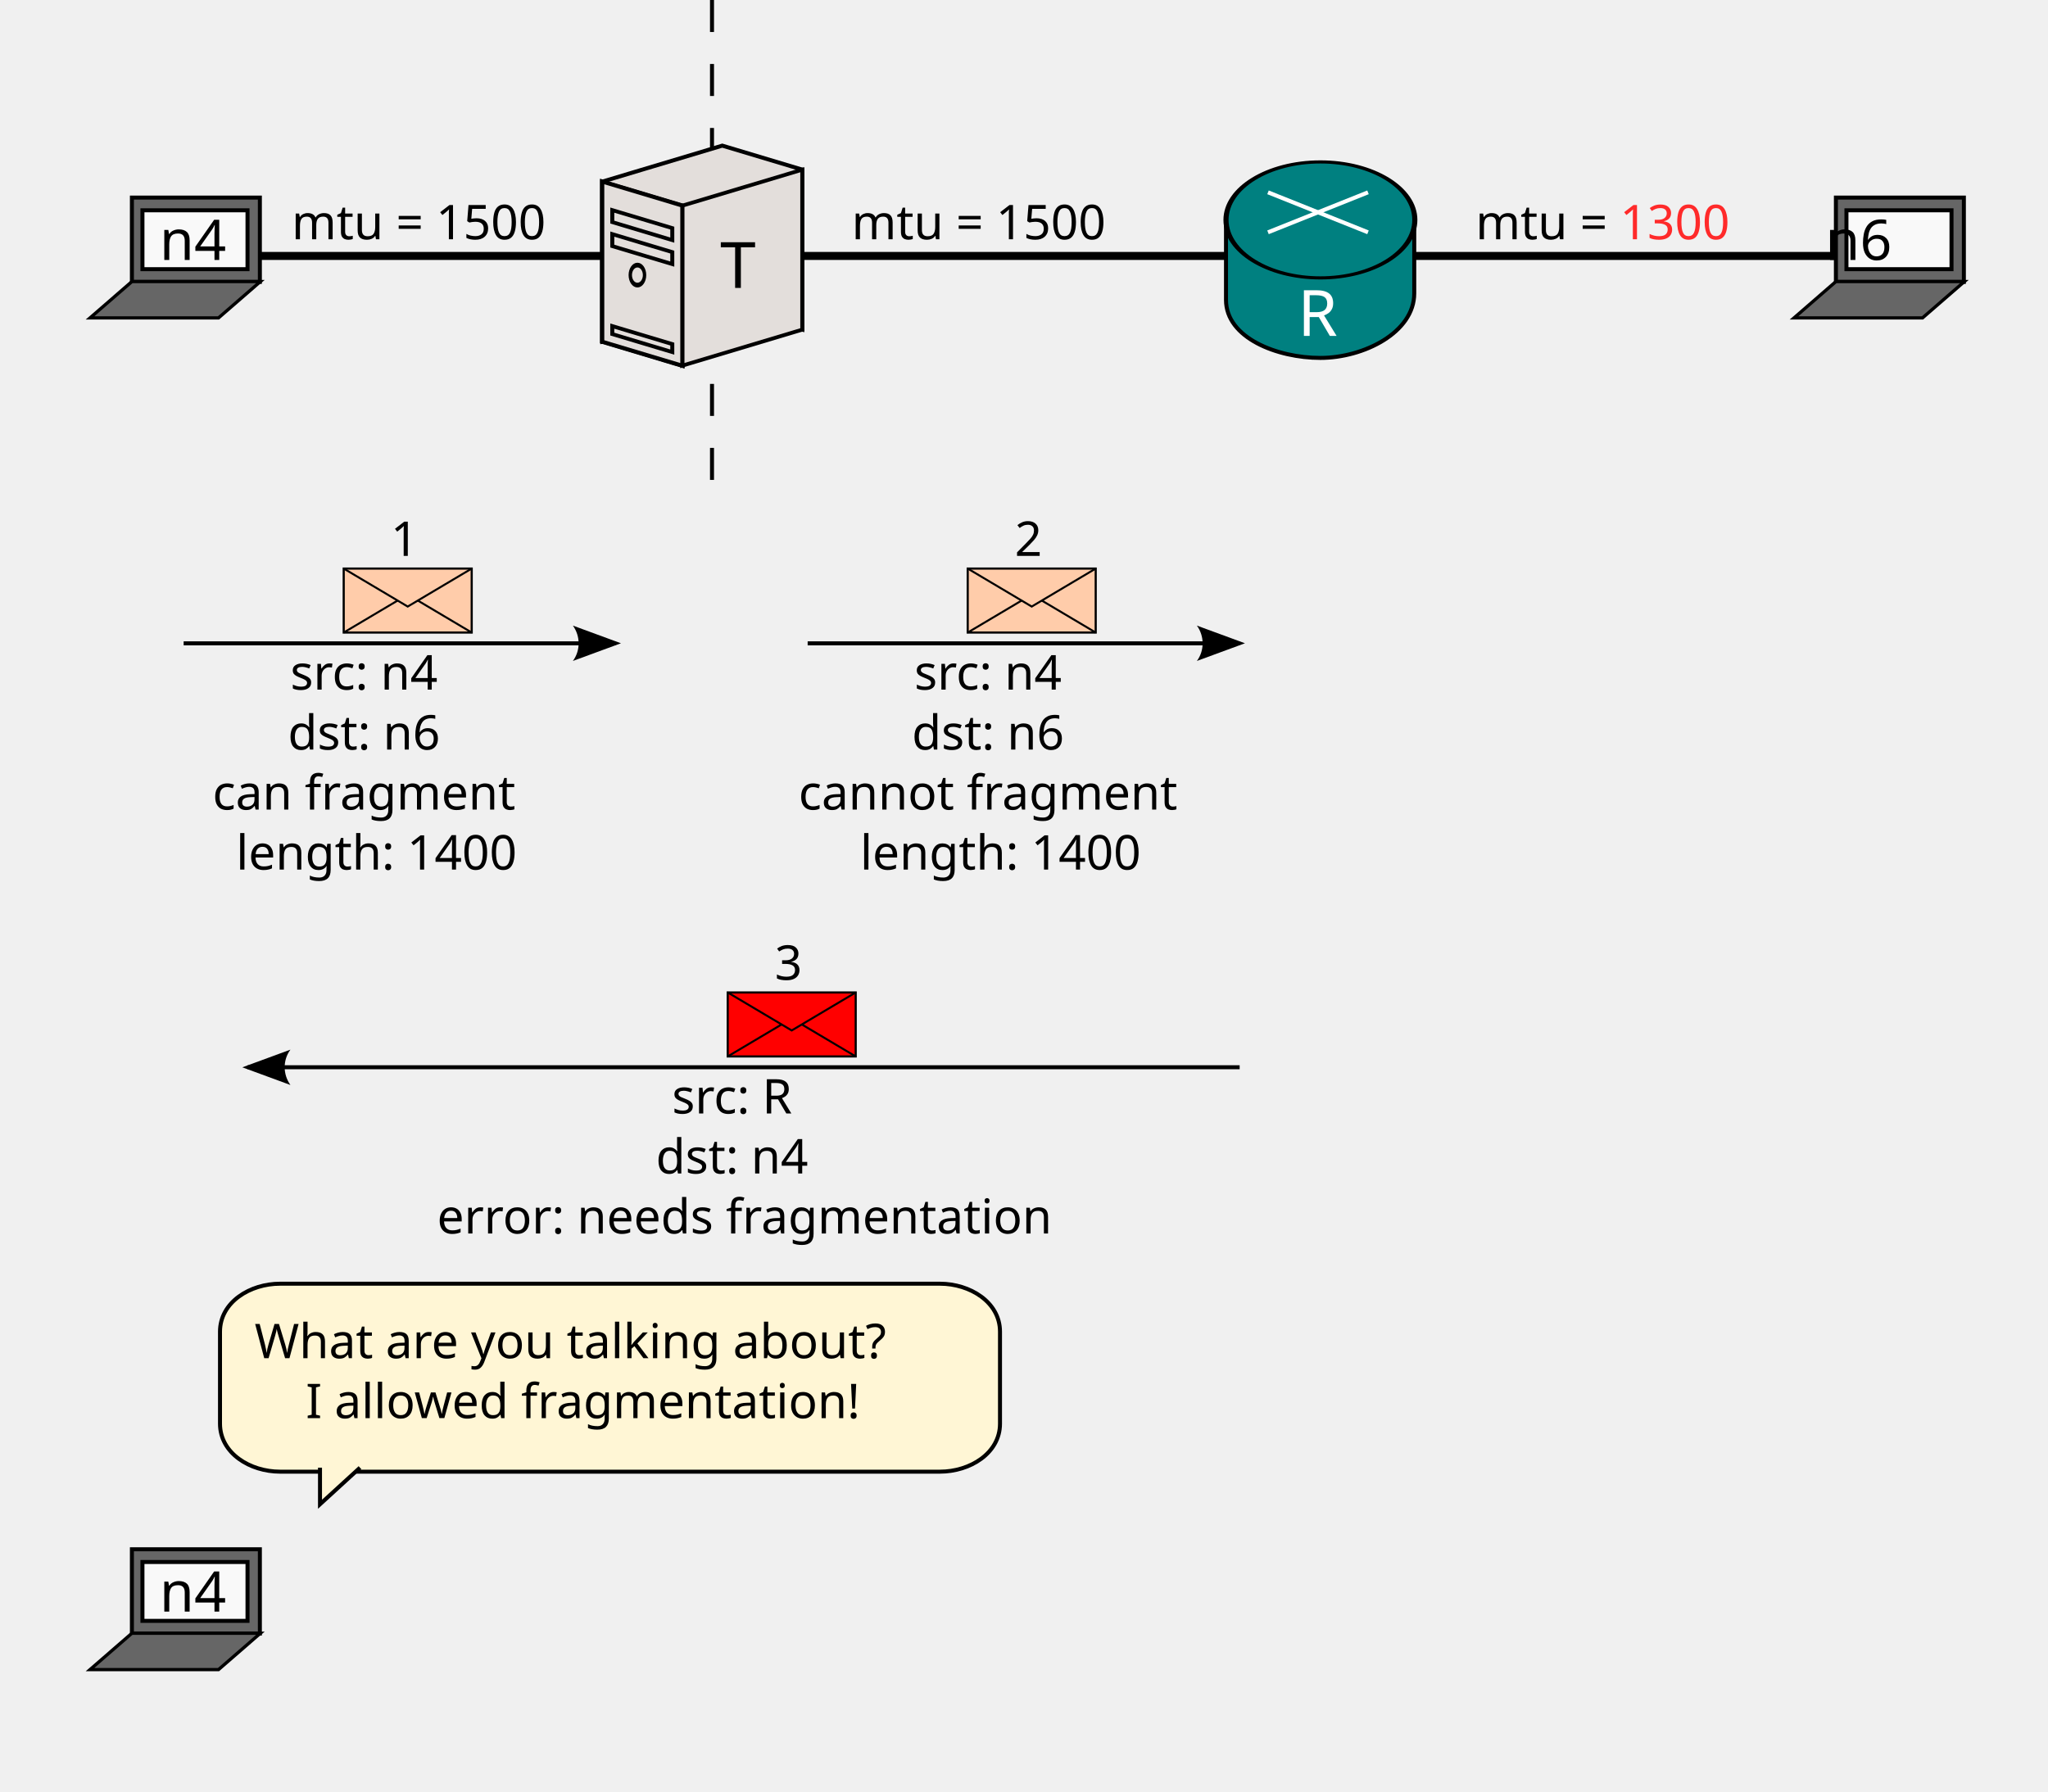
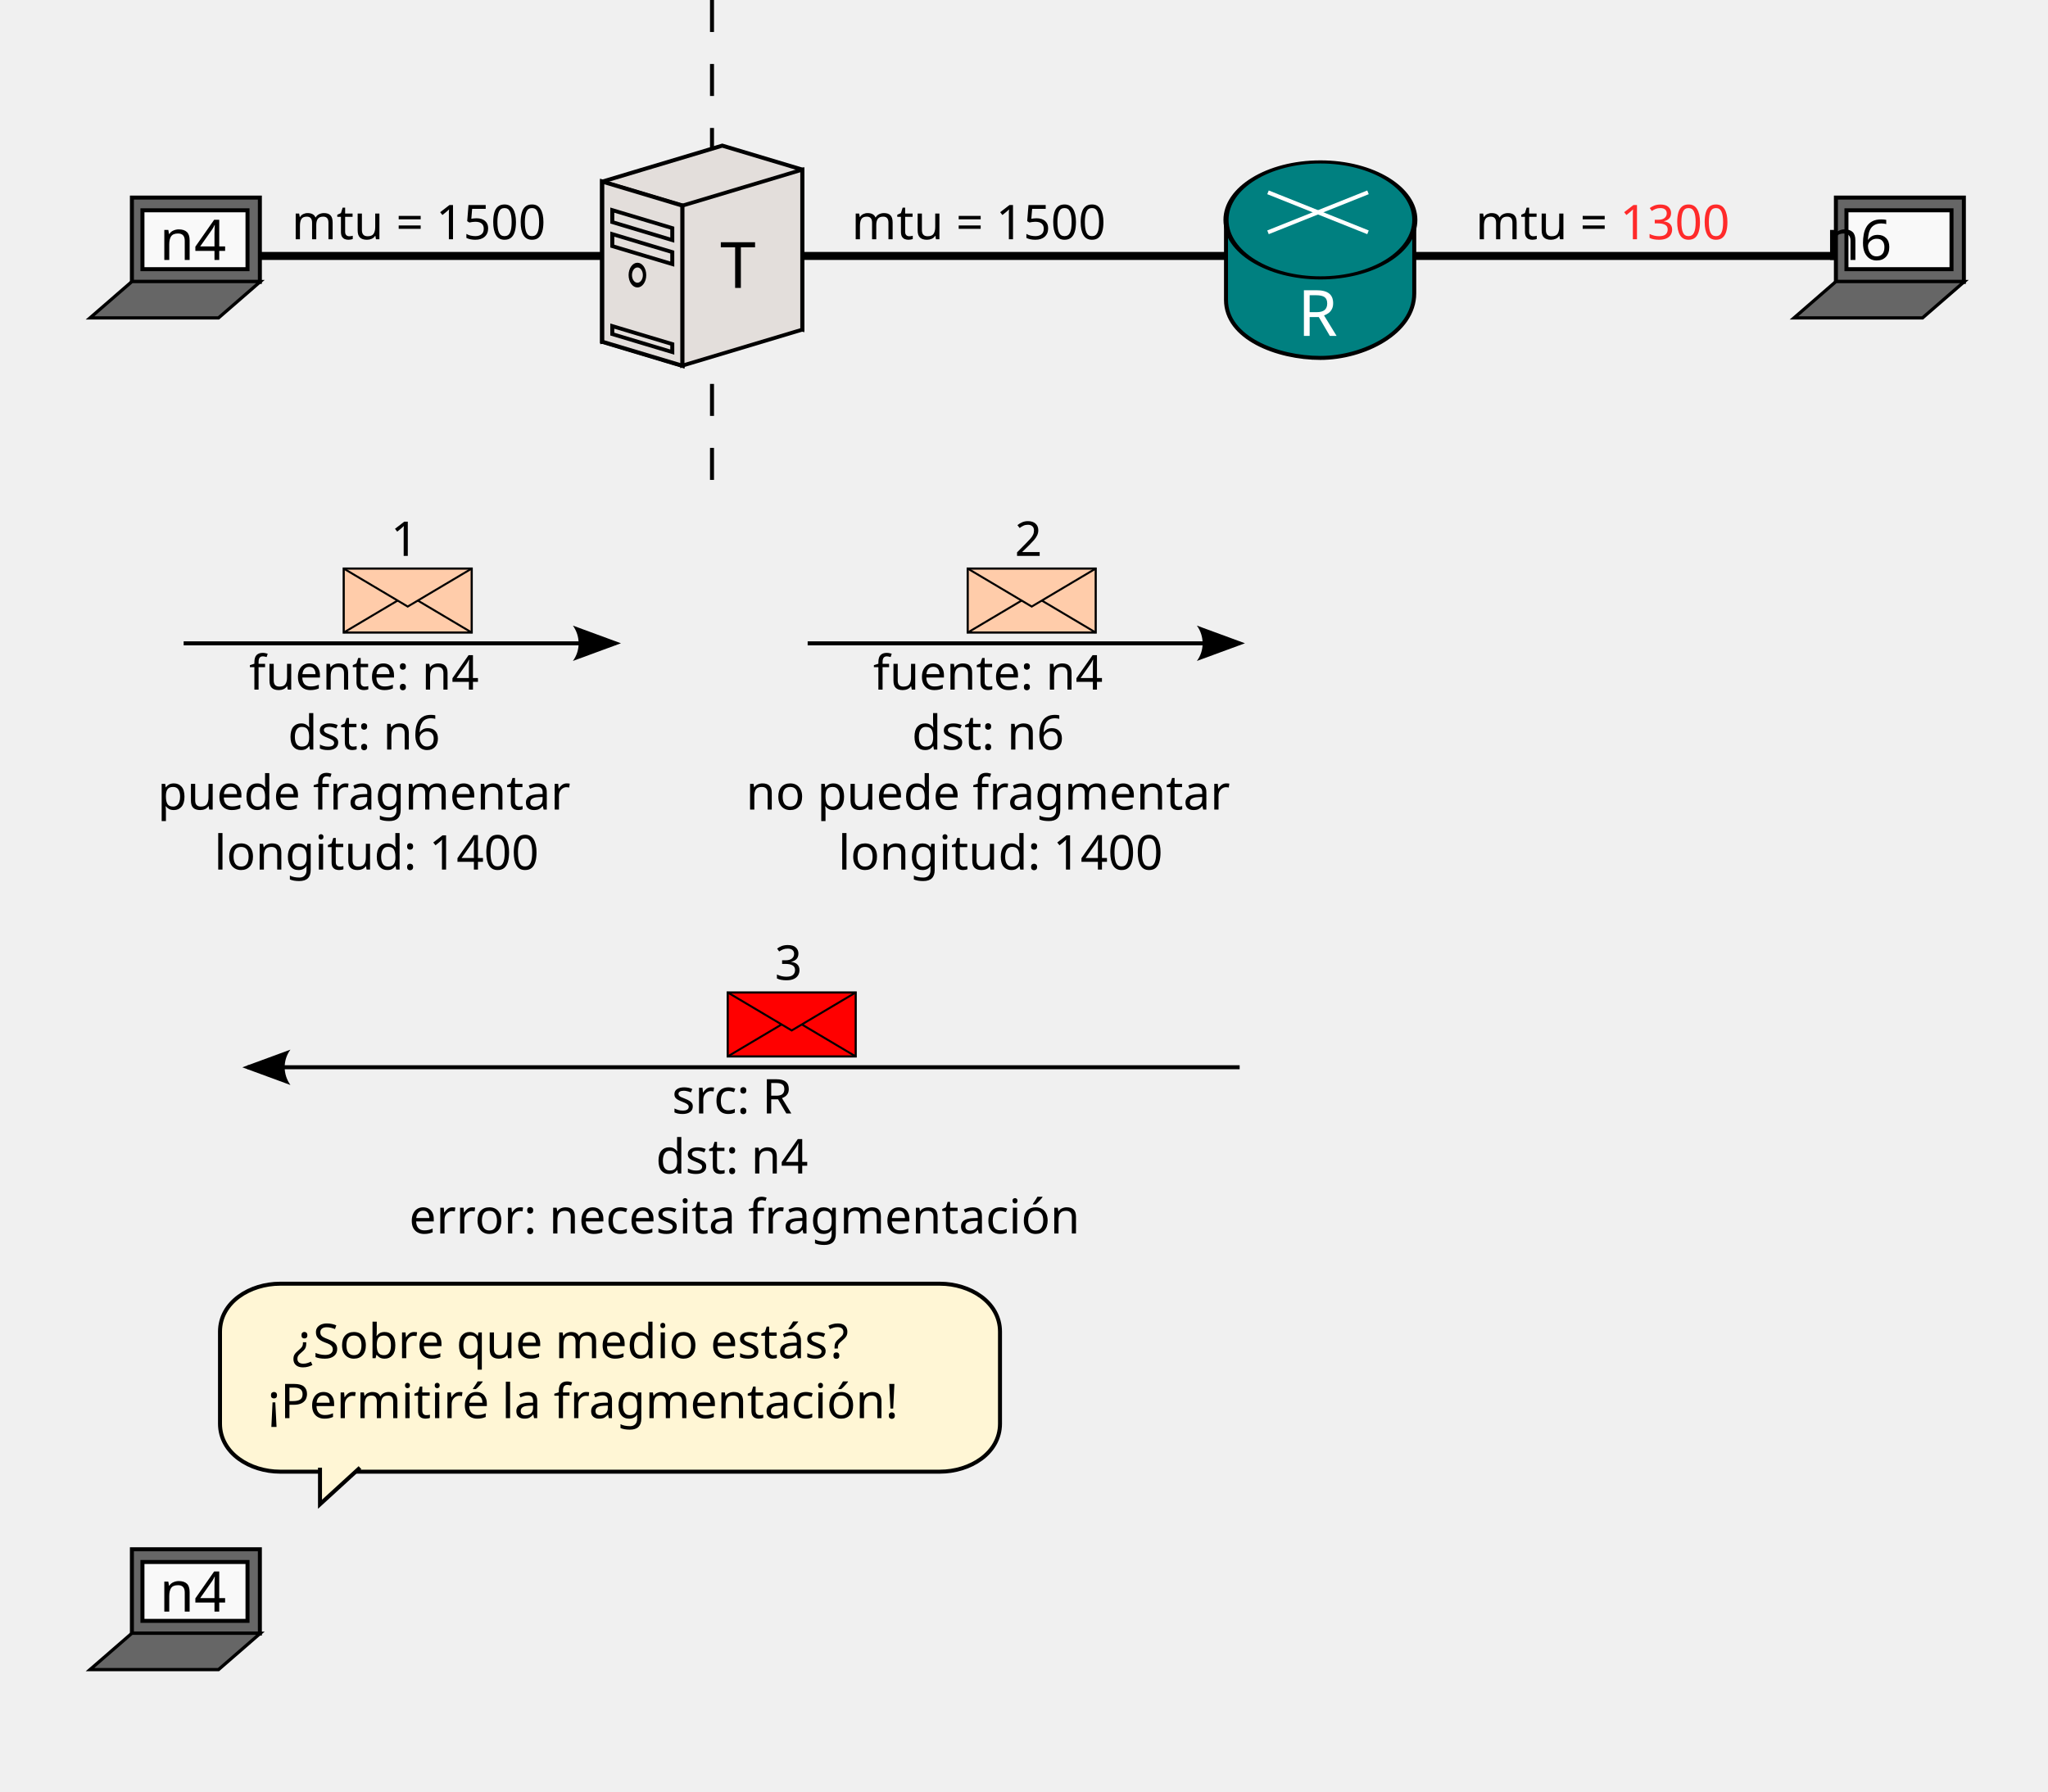
<svg xmlns="http://www.w3.org/2000/svg" xmlns:xlink="http://www.w3.org/1999/xlink" width="512" height="448" id="svg2" version="1.1">
  <defs id="defs4">
    <marker orient="auto" refY="0" refX="0" id="Arrow2Lstart" style="overflow:visible">
      <path id="path4032" style="fill-rule:evenodd;stroke-width:0.625;stroke-linejoin:round" d="M 8.719,4.034 -2.207,0.016 8.719,-4.002 c -1.745,2.372 -1.735,5.617 -6e-7,8.035 z" transform="matrix(1.1,0,0,1.1,1.1,0)" />
    </marker>
    <marker orient="auto" refY="0" refX="0" id="Arrow2Lend" style="overflow:visible">
      <path id="path4784" style="fill-rule:evenodd;stroke-width:0.625;stroke-linejoin:round" d="M 8.719,4.034 -2.207,0.016 8.719,-4.002 c -1.745,2.372 -1.735,5.617 -6e-7,8.035 z" transform="matrix(-1.1,0,0,-1.1,-1.1,0)" />
    </marker>
  </defs>
  <g id="layer1" transform="translate(0,-604.3622)" style="display:inline">
    <path style="fill:#fff6d5;fill-opacity:1;stroke:#000000;stroke-width:1;stroke-linejoin:bevel;stroke-miterlimit:4;stroke-opacity:1;stroke-dashoffset:0" d="m 70,925.362 165,0 c 7.434,0 15,4.566 15,12 l 0,23 c 0,7.434 -7.566,12 -15,12 l -165,0 c -7.434,0 -15,-4.566 -15,-12 l 0,-23 c 0,-7.434 7.566,-12 15,-12 z" id="rect5061" />
    <path style="fill:none;stroke:#000000;stroke-width:2;stroke-linecap:butt;stroke-linejoin:miter;stroke-miterlimit:4;stroke-opacity:1;stroke-dasharray:none" d="m 48,668.362 424,0" id="path3823" />
    <path style="fill:none;stroke:#000000;stroke-width:1;stroke-linecap:butt;stroke-linejoin:miter;stroke-miterlimit:4;stroke-opacity:1;stroke-dasharray:8, 8;stroke-dashoffset:0" d="m 178,604.362 0,128" id="path3076" />
    <g id="g3141" style="display:inline" transform="matrix(0.7270794,0,0,0.7270794,12.98127,-137.1937)">
      <rect style="fill:#666666;stroke:#000000;stroke-width:1.375;stroke-miterlimit:4;stroke-dasharray:none" id="rect3143" width="44" height="29" x="27.5" y="163.5" transform="translate(0,924.3622)" />
      <rect style="fill:#666666;stroke:#000000;stroke-width:1.699;stroke-miterlimit:4;stroke-dasharray:none" id="rect3145" width="44.176" height="19.089" x="1313.716" y="1703.361" transform="matrix(1,0,-0.7551013,0.6556081,0,0)" />
      <rect transform="translate(0,924.3622)" style="fill:#f9f9f9;stroke:#000000;stroke-width:1.375;stroke-miterlimit:4;stroke-dasharray:none" id="rect3147" width="36.125" height="20.25" x="31.125" y="167.875" />
    </g>
    <text xml:space="preserve" style="font-size:14px;font-style:normal;font-weight:normal;line-height:125%;letter-spacing:0px;word-spacing:0px;fill:#000000;fill-opacity:1;stroke:none;font-family:Sans" x="39.891" y="669.362" id="text3023">
      <tspan id="tspan3025" x="39.891" y="669.362">n4</tspan>
    </text>
    <use x="0" y="0" xlink:href="#g3141" id="use3051" transform="translate(426,0)" width="512" height="256" />
    <text id="text3053" y="669.362" x="473.759" style="font-size:14px;font-style:normal;font-weight:normal;text-align:center;line-height:125%;letter-spacing:0px;word-spacing:0px;text-anchor:middle;fill:#000000;fill-opacity:1;stroke:none;font-family:Sans" xml:space="preserve">
      <tspan y="669.362" x="473.759" id="tspan3055">n6</tspan>
    </text>
    <flowRoot xml:space="preserve" id="flowRoot3068" style="font-size:12px;font-style:normal;font-weight:normal;line-height:125%;letter-spacing:0px;word-spacing:0px;fill:#000000;fill-opacity:1;stroke:none;font-family:Sans" transform="translate(0,796.3622)">
      <flowRegion id="flowRegion3070">
        <rect id="rect3072" width="198.741" height="116.942" x="13.33" y="-59.077" />
      </flowRegion>
      <flowPara id="flowPara3074" />
    </flowRoot>
    <path style="fill:none;stroke:#000000;stroke-width:1;stroke-linecap:butt;stroke-linejoin:miter;stroke-miterlimit:4;stroke-opacity:1;stroke-dasharray:none;marker-end:url(#Arrow2Lend);display:inline" d="m 45.913,765.234 108,0" id="path4243" />
    <g style="display:inline" id="g3848" transform="matrix(0.5,0,0,0.5,85.92759,236.3536)">
      <path id="rect3839" d="m 0,1020.362 64,0 0,32 -64,0 z" style="fill:#ffccaa;fill-opacity:1;stroke:#000000;stroke-width:1.071;stroke-miterlimit:4;stroke-opacity:1;stroke-dashoffset:0" />
      <path transform="translate(0,540.3622)" id="path3841" d="m 0,480 32,19 32,-19" style="fill:none;stroke:#000000;stroke-width:1px;stroke-linecap:butt;stroke-linejoin:miter;stroke-opacity:1" />
      <path style="fill:none;stroke:#000000;stroke-width:1px;stroke-linecap:butt;stroke-linejoin:miter;stroke-opacity:1" d="m 0,1052.362 26.994,-16.027 m 10.027,0.01 L 64,1052.362" id="path3843" />
    </g>
-     <text xml:space="preserve" style="font-size:12px;font-style:normal;font-weight:normal;text-align:center;line-height:125%;letter-spacing:0px;word-spacing:0px;text-anchor:middle;fill:#000000;fill-opacity:1;stroke:none;display:inline;font-family:Sans" x="101.928" y="776.802" id="text4233">
-       <tspan x="101.928" y="776.802" id="tspan4241">src: n4</tspan>
+     <text xml:space="preserve" style="font-style:normal;font-weight:normal;font-size:12px;line-height:125%;font-family:Sans;text-align:center;letter-spacing:0px;word-spacing:0px;text-anchor:middle;display:inline;fill:#000000;fill-opacity:1;stroke:none" x="101.928" y="776.802" id="text4233">
+       <tspan x="101.928" y="776.802" id="tspan4241">fuente: n4</tspan>
      <tspan x="101.928" y="791.802" id="tspan3075">dst: n6</tspan>
-       <tspan x="101.928" y="806.802" id="tspan3122">can fragment</tspan>
-       <tspan x="101.928" y="821.802" id="tspan3153">length: 1400</tspan>
+       <tspan x="101.928" y="806.802" id="tspan3122">puede fragmentar</tspan>
+       <tspan x="101.928" y="821.802" id="tspan3153">longitud: 1400</tspan>
    </text>
    <g transform="translate(150.5723,446.1521)" style="display:inline" id="g3092">
      <path id="path3094" d="m 30,194.625 -30,9 0,40 30,-9 20,6 0,-40 -20,-6 z" style="fill:#e3dedb;stroke:#000000;stroke-width:1;stroke-miterlimit:4;stroke-opacity:1;stroke-dasharray:none;stroke-dashoffset:0;display:inline" />
      <rect transform="matrix(1,0.3,0,1,0,-796.3622)" y="1000" x="0" height="40" width="20" id="rect3096" style="fill:#ffe680;stroke:#000000;stroke-width:1.145;stroke-miterlimit:4;stroke-opacity:1;stroke-dasharray:none;stroke-dashoffset:0;display:inline" />
      <rect style="fill:#e3dedb;stroke:#000000;stroke-width:1;stroke-miterlimit:4;stroke-opacity:1;stroke-dasharray:none;stroke-dashoffset:0;display:inline" id="rect3098" width="30" height="40" x="20" y="1012" transform="matrix(1,-0.3,0,1,0,-796.3622)" />
      <rect style="fill:#e3dedb;stroke:#000000;stroke-width:1;stroke-miterlimit:4;stroke-opacity:1;stroke-dasharray:none;stroke-dashoffset:0;display:inline" id="rect3100" width="20" height="40" x="0" y="1000" transform="matrix(1,0.3,0,1,0,-796.3622)" />
      <rect transform="matrix(1,0.3,0,1,0,0)" y="210" x="2.5" height="3" width="15" id="rect3102" style="fill:none;stroke:#000000;stroke-width:1;stroke-miterlimit:4;stroke-opacity:1;stroke-dasharray:none;stroke-dashoffset:0;display:inline" />
      <rect style="fill:none;stroke:#000000;stroke-width:1;stroke-miterlimit:4;stroke-opacity:1;stroke-dasharray:none;stroke-dashoffset:0;display:inline" id="rect3104" width="15" height="3" x="2.5" y="216" transform="matrix(1,0.3,0,1,0,0)" />
      <rect transform="matrix(1,0.3,0,1,0,0)" y="239" x="2.5" height="2" width="15" id="rect3106" style="fill:none;stroke:#000000;stroke-width:1;stroke-miterlimit:4;stroke-opacity:1;stroke-dasharray:none;stroke-dashoffset:0;display:inline" />
-       <path transform="matrix(0.7130212,0,0,1,2.008852,0)" d="m 12,227 c 0,1.381 -1.119,2.5 -2.5,2.5 -1.381,0 -2.5,-1.119 -2.5,-2.5 0,-1.381 1.119,-2.5 2.5,-2.5 1.381,0 2.5,1.119 2.5,2.5 z" id="path3108" style="fill:none;stroke:#000000;stroke-width:1.184;stroke-miterlimit:4;stroke-opacity:1;stroke-dasharray:none;stroke-dashoffset:0" />
+       <path transform="matrix(0.7130212,0,0,1,2.008852,0)" d="M 12,227 A 2.5,2.5 0 0 1 9.5,229.5 2.5,2.5 0 0 1 7,227 2.5,2.5 0 0 1 9.5,224.5 2.5,2.5 0 0 1 12,227 Z" id="path3108" style="fill:none;stroke:#000000;stroke-width:1.184;stroke-miterlimit:4;stroke-opacity:1;stroke-dasharray:none;stroke-dashoffset:0" />
    </g>
    <text id="text3039" y="676.362" x="180.047" style="font-size:16px;font-style:normal;font-weight:normal;line-height:125%;letter-spacing:0px;word-spacing:0px;fill:#000000;fill-opacity:1;stroke:none;font-family:Sans" xml:space="preserve">
      <tspan y="676.362" x="180.047" id="tspan3041">T</tspan>
    </text>
    <g transform="translate(34.00003,-104.9062)" id="g3078">
      <path style="fill:#008080;stroke:#000000;stroke-width:1;stroke-miterlimit:4;stroke-opacity:1;stroke-dasharray:none" d="m 272.5,764.425 0,19.844 c 0,9.528 12.858,14.5 23.594,14.5 10.735,0 23.469,-6.296 23.469,-16.156 l 0,-18.188 z" id="path3080" />
-       <path style="fill:#008080;stroke:#000000;stroke-width:2.626;stroke-miterlimit:4;stroke-opacity:1;stroke-dasharray:none" id="path3082" d="m 122.857,235.219 c 0,26.825 -21.746,48.571 -48.571,48.571 -26.825,0 -48.571,-21.746 -48.571,-48.571 0,-26.825 21.746,-48.571 48.571,-48.571 26.825,0 48.571,21.746 48.571,48.571 z" transform="matrix(0.4859544,0,0,0.2985185,260.004,694.0408)" />
+       <path style="fill:#008080;stroke:#000000;stroke-width:2.626;stroke-miterlimit:4;stroke-opacity:1;stroke-dasharray:none" id="path3082" d="m 122.857,235.219 a 48.571,48.571 0 0 1 -48.571,48.571 48.571,48.571 0 0 1 -48.571,-48.571 48.571,48.571 0 0 1 48.571,-48.571 48.571,48.571 0 0 1 48.571,48.571 z" transform="matrix(0.4859544,0,0,0.2985185,260.004,694.0408)" />
      <path style="fill:none;stroke:#ffffff;stroke-width:1px;stroke-linecap:butt;stroke-linejoin:miter;stroke-opacity:1" d="m 283,757.362 25,10" id="path3084" />
      <path style="fill:none;stroke:#ffffff;stroke-width:1px;stroke-linecap:butt;stroke-linejoin:miter;stroke-opacity:1" d="m 308,757.362 -25,10" id="path3086" />
    </g>
    <text id="text3088" y="688.362" x="324.43" style="font-size:16px;font-style:normal;font-weight:normal;line-height:125%;letter-spacing:0px;word-spacing:0px;fill:#ffffff;fill-opacity:1;stroke:none;font-family:Sans" xml:space="preserve">
      <tspan y="688.362" x="324.43" id="tspan3090">R</tspan>
    </text>
    <text xml:space="preserve" style="font-size:12px;font-style:normal;font-weight:normal;line-height:125%;letter-spacing:0px;word-spacing:0px;fill:#000000;fill-opacity:1;stroke:none;font-family:Sans" x="72.91" y="664.192" id="text3110">
      <tspan id="tspan3112" x="72.91" y="664.192">mtu = 1500</tspan>
    </text>
    <text id="text3114" y="664.192" x="212.91" style="font-size:12px;font-style:normal;font-weight:normal;line-height:125%;letter-spacing:0px;word-spacing:0px;fill:#000000;fill-opacity:1;stroke:none;font-family:Sans" xml:space="preserve">
      <tspan y="664.192" x="212.91" id="tspan3116">mtu = 1500</tspan>
    </text>
    <text xml:space="preserve" style="font-size:12px;font-style:normal;font-weight:normal;line-height:125%;letter-spacing:0px;word-spacing:0px;fill:#000000;fill-opacity:1;stroke:none;font-family:Sans" x="368.91" y="664.192" id="text3118">
      <tspan id="tspan3120" x="368.91" y="664.192">mtu = <tspan style="fill:#ff2a2a" id="tspan3069">1300</tspan>
      </tspan>
    </text>
    <path id="path3143" d="m 201.913,765.234 108,0" style="fill:none;stroke:#000000;stroke-width:1;stroke-linecap:butt;stroke-linejoin:miter;stroke-miterlimit:4;stroke-opacity:1;stroke-dasharray:none;marker-end:url(#Arrow2Lend);display:inline" />
-     <text id="text3145" y="776.802" x="257.928" style="font-size:12px;font-style:normal;font-weight:normal;text-align:center;line-height:125%;letter-spacing:0px;word-spacing:0px;text-anchor:middle;fill:#000000;fill-opacity:1;stroke:none;display:inline;font-family:Sans" xml:space="preserve">
-       <tspan id="tspan3147" y="776.802" x="257.928">src: n4</tspan>
+     <text id="text3145" y="776.802" x="257.928" style="font-style:normal;font-weight:normal;font-size:12px;line-height:125%;font-family:Sans;text-align:center;letter-spacing:0px;word-spacing:0px;text-anchor:middle;display:inline;fill:#000000;fill-opacity:1;stroke:none" xml:space="preserve">
+       <tspan id="tspan3147" y="776.802" x="257.928">fuente: n4</tspan>
      <tspan id="tspan3149" y="791.802" x="257.928">dst: n6</tspan>
-       <tspan id="tspan3151" y="806.802" x="257.928">cannot fragment</tspan>
-       <tspan y="821.802" x="257.928" id="tspan3155">length: 1400</tspan>
+       <tspan id="tspan3151" y="806.802" x="257.928">no puede fragmentar</tspan>
+       <tspan y="821.802" x="257.928" id="tspan3155">longitud: 1400</tspan>
    </text>
    <use x="0" y="0" xlink:href="#g3848" id="use3157" transform="translate(156,0)" width="512" height="512" />
    <path style="fill:none;stroke:#000000;stroke-width:1;stroke-linecap:butt;stroke-linejoin:miter;stroke-miterlimit:4;stroke-opacity:1;stroke-dasharray:none;marker-start:url(#Arrow2Lstart);marker-end:none;display:inline" d="m 61.913,871.234 248,0" id="path3220" />
-     <text xml:space="preserve" style="font-size:12px;font-style:normal;font-weight:normal;text-align:center;line-height:125%;letter-spacing:0px;word-spacing:0px;text-anchor:middle;fill:#000000;fill-opacity:1;stroke:none;display:inline;font-family:Sans" x="193.928" y="882.802" id="text3222">
+     <text xml:space="preserve" style="font-style:normal;font-weight:normal;font-size:12px;line-height:125%;font-family:Sans;text-align:center;letter-spacing:0px;word-spacing:0px;text-anchor:middle;display:inline;fill:#000000;fill-opacity:1;stroke:none" x="193.928" y="882.802" id="text3222">
      <tspan x="193.928" y="882.802" id="tspan3224">src: R</tspan>
      <tspan x="193.928" y="897.802" id="tspan3226">dst: n4</tspan>
-       <tspan id="tspan3230" x="193.928" y="912.802">error: needs fragmentation</tspan>
+       <tspan x="193.928" y="912.802" id="tspan4713">error: necesita fragmentación</tspan>
    </text>
    <g transform="matrix(0.5,0,0,0.5,181.9276,342.3536)" id="g5037" style="display:inline">
      <path style="fill:#ff0000;fill-opacity:1;stroke:#000000;stroke-width:1.071;stroke-miterlimit:4;stroke-opacity:1;stroke-dashoffset:0" d="m 0,1020.362 64,0 0,32 -64,0 z" id="path5039" />
      <path style="fill:none;stroke:#000000;stroke-width:1px;stroke-linecap:butt;stroke-linejoin:miter;stroke-opacity:1" d="m 0,480 32,19 32,-19" id="path5041" transform="translate(0,540.3622)" />
      <path id="path5043" d="m 0,1052.362 26.994,-16.027 m 10.027,0.01 L 64,1052.362" style="fill:none;stroke:#000000;stroke-width:1px;stroke-linecap:butt;stroke-linejoin:miter;stroke-opacity:1" />
    </g>
    <use x="0" y="0" xlink:href="#g3141" id="use5045" transform="translate(0,338)" width="512" height="512" />
    <text id="text5047" y="1007.362" x="39.891" style="font-size:14px;font-style:normal;font-weight:normal;line-height:125%;letter-spacing:0px;word-spacing:0px;fill:#000000;fill-opacity:1;stroke:none;font-family:Sans" xml:space="preserve">
      <tspan y="1007.362" x="39.891" id="tspan5049">n4</tspan>
    </text>
-     <text xml:space="preserve" style="font-size:12px;font-style:normal;font-weight:normal;text-align:center;line-height:125%;letter-spacing:0px;word-spacing:0px;text-anchor:middle;fill:#000000;fill-opacity:1;stroke:none;font-family:Sans" x="153.53" y="943.986" id="text5051">
-       <tspan id="tspan5053" x="153.53" y="943.986">What are you talking about?</tspan>
-       <tspan x="153.53" y="958.986" id="tspan5055">I allowed fragmentation!</tspan>
+     <text xml:space="preserve" style="font-style:normal;font-weight:normal;font-size:12px;line-height:125%;font-family:Sans;text-align:center;letter-spacing:0px;word-spacing:0px;text-anchor:middle;fill:#000000;fill-opacity:1;stroke:none" x="153.53" y="943.986" id="text5051">
+       <tspan id="tspan5053" x="153.53" y="943.986">¿Sobre que medio estás?</tspan>
+       <tspan x="153.53" y="958.986" id="tspan5055">¡Permitiré la fragmentación!</tspan>
    </text>
    <text xml:space="preserve" style="font-size:12px;font-style:normal;font-weight:normal;line-height:125%;letter-spacing:0px;word-spacing:0px;fill:#000000;fill-opacity:1;stroke:none;font-family:Sans" x="221.149" y="424.781" id="text5057" transform="translate(0,540.3622)">
      <tspan id="tspan5059" x="221.149" y="424.781" />
    </text>
    <path style="fill:#fff6d5;stroke:#000000;stroke-width:1px;stroke-linecap:butt;stroke-linejoin:miter;stroke-opacity:1" d="m 80,971.362 0,9.148 10,-9.148" id="path5063" />
    <text xml:space="preserve" style="font-size:12px;font-style:normal;font-weight:normal;line-height:125%;letter-spacing:0px;word-spacing:0px;fill:#000000;fill-opacity:1;stroke:none;font-family:Sans" x="97.682" y="743.362" id="text3062">
      <tspan id="tspan3064" x="97.682" y="743.362">1</tspan>
    </text>
    <text id="text3066" y="743.362" x="253.682" style="font-size:12px;font-style:normal;font-weight:normal;line-height:125%;letter-spacing:0px;word-spacing:0px;fill:#000000;fill-opacity:1;stroke:none;font-family:Sans" xml:space="preserve">
      <tspan y="743.362" x="253.682" id="tspan3068">2</tspan>
    </text>
    <text id="text3070" y="849.362" x="193.682" style="font-size:12px;font-style:normal;font-weight:normal;line-height:125%;letter-spacing:0px;word-spacing:0px;fill:#000000;fill-opacity:1;stroke:none;font-family:Sans" xml:space="preserve">
      <tspan y="849.362" x="193.682" id="tspan3072">3</tspan>
    </text>
  </g>
</svg>
